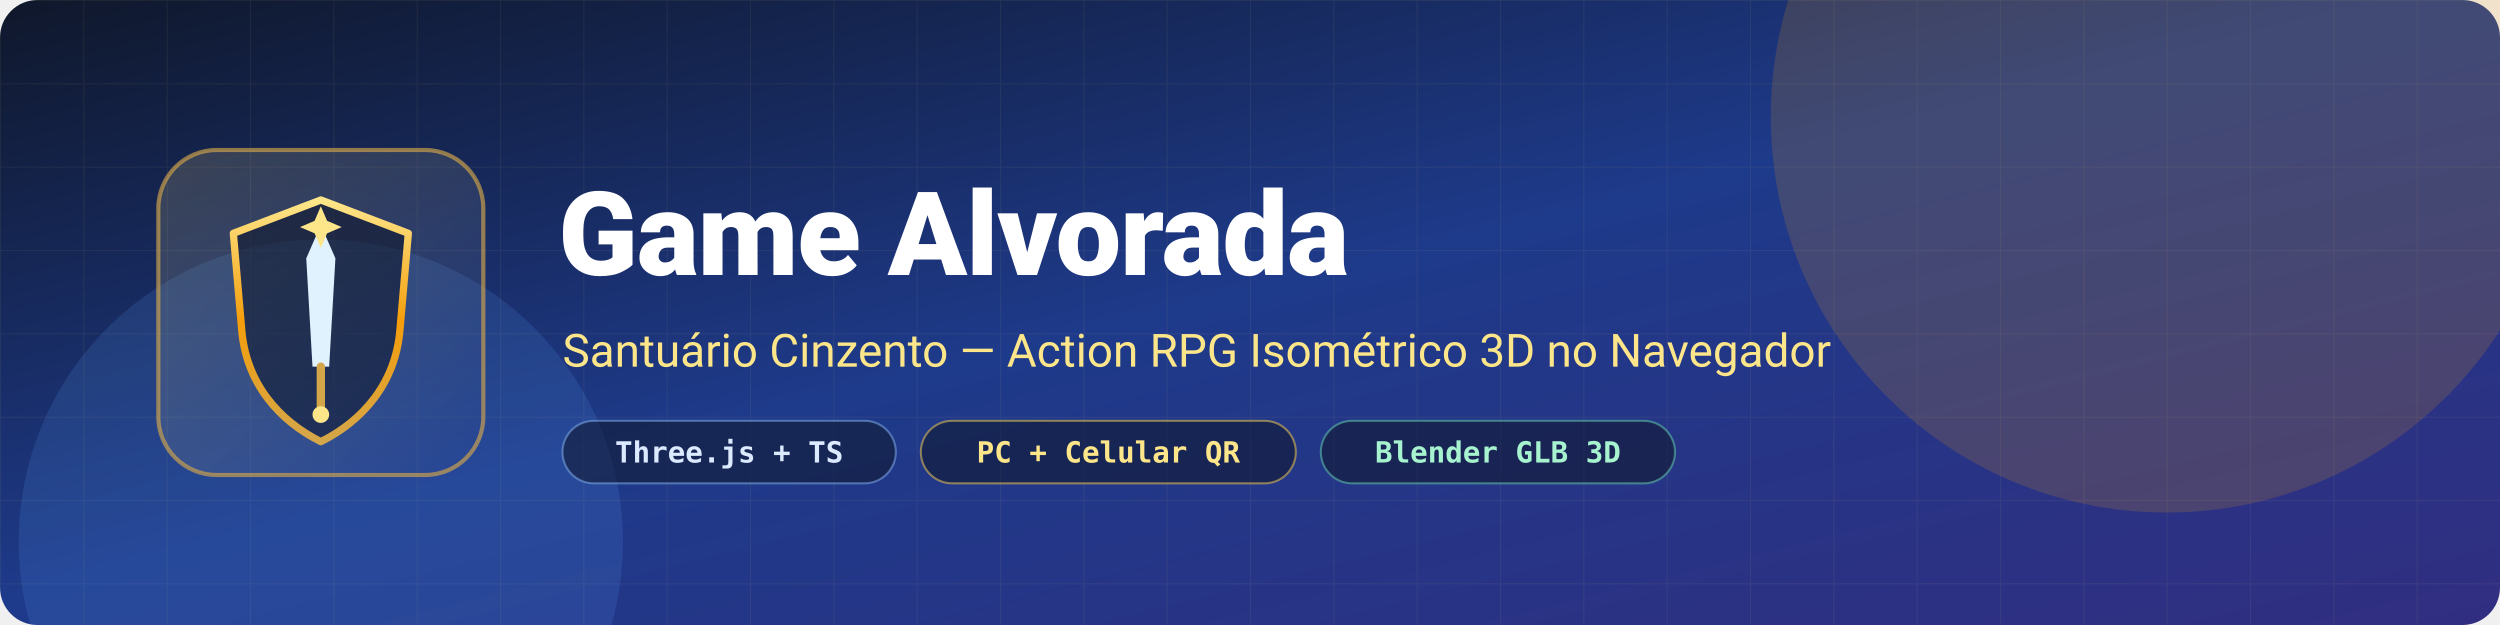
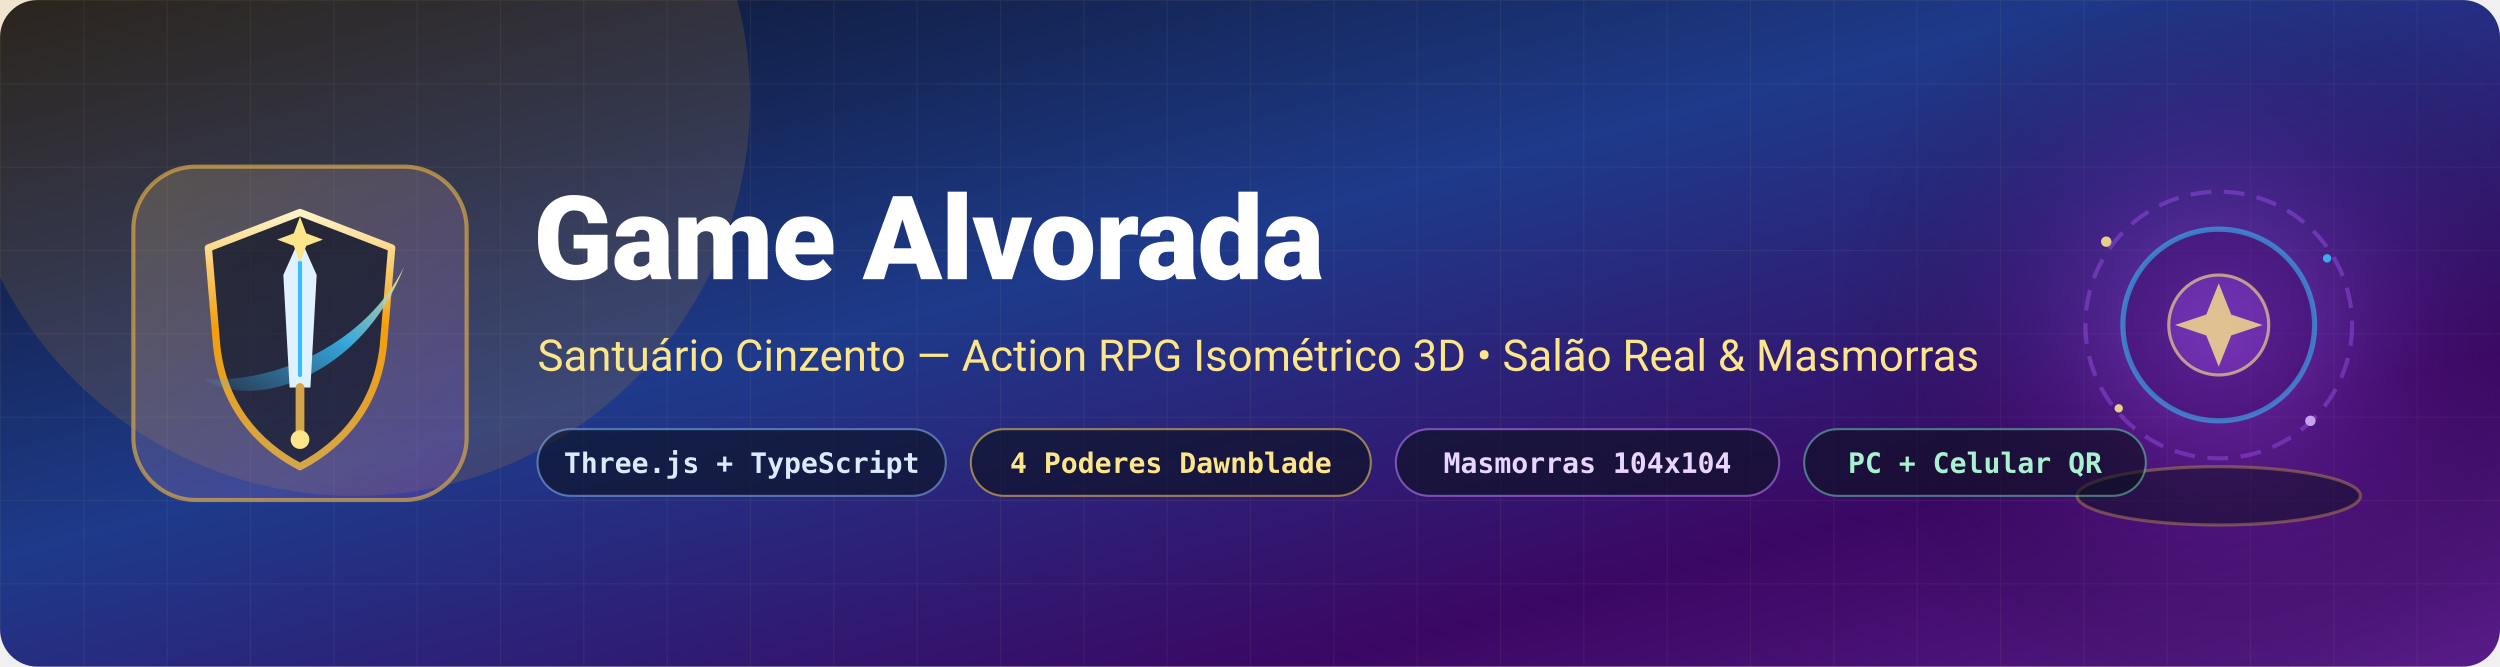
- <svg xmlns="http://www.w3.org/2000/svg" viewBox="0 0 1200 300" width="1200" height="300" role="img" aria-label="Game Alvorada — Santuário Cinzento">
+ <svg xmlns="http://www.w3.org/2000/svg" viewBox="0 0 1200 320" width="1200" height="320" role="img" aria-label="Game Alvorada — Santuário Cinzento">
  <defs>
    <linearGradient id="bgGrad" x1="0%" y1="0%" x2="100%" y2="100%">
-       <stop offset="0%" stop-color="#0F172A" />
-       <stop offset="48%" stop-color="#1E3A8A" />
-       <stop offset="100%" stop-color="#312E81" />
+       <stop offset="0%" stop-color="#0B1120" />
+       <stop offset="42%" stop-color="#1E3A8A" />
+       <stop offset="76%" stop-color="#3B0764" />
+       <stop offset="100%" stop-color="#581C87" />
    </linearGradient>
    <linearGradient id="cardGrad" x1="0%" y1="0%" x2="100%" y2="100%">
-       <stop offset="0%" stop-color="#FDE68A" stop-opacity="0.16" />
-       <stop offset="100%" stop-color="#1E3A8A" stop-opacity="0.22" />
+       <stop offset="0%" stop-color="#FDE68A" stop-opacity="0.18" />
+       <stop offset="100%" stop-color="#A855F7" stop-opacity="0.20" />
    </linearGradient>
    <linearGradient id="goldGrad" x1="0%" y1="0%" x2="0%" y2="100%">
-       <stop offset="0%" stop-color="#FDE68A" />
-       <stop offset="50%" stop-color="#F59E0B" />
+       <stop offset="0%" stop-color="#FEF3C7" />
+       <stop offset="45%" stop-color="#F59E0B" />
      <stop offset="100%" stop-color="#D4A64A" />
    </linearGradient>
+     <linearGradient id="slashGrad" x1="0%" y1="100%" x2="100%" y2="0%">
+       <stop offset="0%" stop-color="#38BDF8" stop-opacity="0.05" />
+       <stop offset="55%" stop-color="#38BDF8" stop-opacity="0.85" />
+       <stop offset="100%" stop-color="#FDE68A" stop-opacity="0.95" />
+     </linearGradient>
+     <radialGradient id="abyssGlow" cx="50%" cy="50%" r="50%">
+       <stop offset="0%" stop-color="#A855F7" stop-opacity="0.55" />
+       <stop offset="55%" stop-color="#581C87" stop-opacity="0.22" />
+       <stop offset="100%" stop-color="#0B1120" stop-opacity="0" />
+     </radialGradient>
    <pattern id="grid" width="40" height="40" patternUnits="userSpaceOnUse">
      <path d="M 40 0 L 0 0 0 40" fill="none" stroke="#FDE68A" stroke-opacity="0.06" stroke-width="1" />
    </pattern>
  </defs>
-   <rect width="1200" height="300" rx="18" fill="url(#bgGrad)" />
-   <rect width="1200" height="300" rx="18" fill="url(#grid)" />
-   <circle cx="1040" cy="56" r="190" fill="#F59E0B" fill-opacity="0.16" />
-   <circle cx="154" cy="260" r="145" fill="#60A5FA" fill-opacity="0.14" />
-   <rect x="76" y="72" width="156" height="156" rx="28" fill="url(#cardGrad)" stroke="#D4A64A" stroke-opacity="0.65" stroke-width="2" />
-   <path d="M154 96 L196 112 L192 158 C190 184 174 202 154 212 C134 202 118 184 116 158 L112 112 Z" fill="#0F172A" fill-opacity="0.55" stroke="url(#goldGrad)" stroke-width="3.5" stroke-linejoin="round" />
-   <path d="M154 108 L161 124 L158 176 L150 176 L147 124 Z" fill="#E0F2FE" />
-   <path d="M136 176 L172 176" stroke="url(#goldGrad)" stroke-width="5" stroke-linecap="round" />
-   <line x1="154" y1="176" x2="154" y2="196" stroke="#D4A64A" stroke-width="4" stroke-linecap="round" />
-   <circle cx="154" cy="199" r="4" fill="#FDE68A" />
-   <polygon points="154,99 157,106 164,109 157,112 154,119 151,112 144,109 151,106" fill="#FDE68A" />
-   <text x="268" y="132" font-family="-apple-system, BlinkMacSystemFont, 'Segoe UI', Roboto, Helvetica, Arial, sans-serif" font-size="56" font-weight="800" fill="#FFFFFF" letter-spacing="-0.5">Game Alvorada</text>
-   <text x="270" y="176" font-family="-apple-system, BlinkMacSystemFont, 'Segoe UI', Roboto, Helvetica, Arial, sans-serif" font-size="22" font-weight="400" fill="#FDE68A">Santuário Cinzento — Action RPG Isométrico 3D no Navegador</text>
-   <g font-family="ui-monospace, SFMono-Regular, Menlo, Consolas, monospace" font-size="14" font-weight="600">
-     <rect x="270" y="202" width="160" height="30" rx="15" fill="#0F172A" fill-opacity="0.55" stroke="#93C5FD" stroke-opacity="0.45" />
-     <text x="350" y="222" text-anchor="middle" fill="#DBEAFE">Three.js + TS</text>
-     <rect x="442" y="202" width="180" height="30" rx="15" fill="#0F172A" fill-opacity="0.55" stroke="#FCD34D" stroke-opacity="0.5" />
-     <text x="532" y="222" text-anchor="middle" fill="#FDE68A">PC + Celular QR</text>
-     <rect x="634" y="202" width="170" height="30" rx="15" fill="#0F172A" fill-opacity="0.55" stroke="#6EE7B7" stroke-opacity="0.45" />
-     <text x="719" y="222" text-anchor="middle" fill="#A7F3D0">Blender GLB 3D</text>
+   <rect width="1200" height="320" rx="18" fill="url(#bgGrad)" />
+   <rect width="1200" height="320" rx="18" fill="url(#grid)" />
+   <circle cx="170" cy="48" r="190" fill="#F59E0B" fill-opacity="0.14" />
+   <circle cx="1065" cy="160" r="185" fill="url(#abyssGlow)" />
+   <g transform="translate(1065 160)" opacity="0.88">
+     <ellipse cx="0" cy="78" rx="68" ry="14" fill="#0B1120" fill-opacity="0.55" stroke="#D4A64A" stroke-opacity="0.45" stroke-width="1.5" />
+     <circle cx="0" cy="-4" r="64" fill="none" stroke="#A855F7" stroke-opacity="0.45" stroke-width="2" stroke-dasharray="10 6" />
+     <circle cx="0" cy="-4" r="46" fill="#3B0764" fill-opacity="0.45" stroke="#38BDF8" stroke-opacity="0.65" stroke-width="2.5" />
+     <circle cx="0" cy="-4" r="24" fill="#A855F7" fill-opacity="0.32" stroke="#FDE68A" stroke-opacity="0.7" stroke-width="1.5" />
+     <polygon points="0,-24 6,-9 21,-4 6,1 0,16 -6,1 -21,-4 -6,-9" fill="#FDE68A" fill-opacity="0.9" />
+     <circle cx="-54" cy="-44" r="2.5" fill="#FDE68A" />
+     <circle cx="52" cy="-36" r="2" fill="#38BDF8" />
+     <circle cx="44" cy="42" r="2.5" fill="#D8B4FE" />
+     <circle cx="-48" cy="36" r="2" fill="#FDE68A" />
+   </g>
+   <rect x="64" y="80" width="160" height="160" rx="30" fill="url(#cardGrad)" stroke="#D4A64A" stroke-opacity="0.72" stroke-width="2" />
+   <path d="M144 102 L188 119 L184 166 C181 194 165 213 144 224 C123 213 107 194 104 166 L100 119 Z" fill="#0B1120" fill-opacity="0.62" stroke="url(#goldGrad)" stroke-width="3.5" stroke-linejoin="round" />
+   <path d="M98 182 C122 198, 174 180, 194 128 C176 164, 134 184, 98 182 Z" fill="url(#slashGrad)" />
+   <path d="M144 114 L152 132 L149 186 L139 186 L136 132 Z" fill="#E0F2FE" />
+   <line x1="144" y1="126" x2="144" y2="180" stroke="#38BDF8" stroke-width="2" stroke-linecap="round" />
+   <path d="M124 186 L164 186" stroke="url(#goldGrad)" stroke-width="5.5" stroke-linecap="round" />
+   <line x1="144" y1="186" x2="144" y2="207" stroke="#D4A64A" stroke-width="4.2" stroke-linecap="round" />
+   <circle cx="144" cy="211" r="4.5" fill="#FDE68A" />
+   <polygon points="144,104 147,112 155,115 147,118 144,126 141,118 133,115 141,112" fill="#FDE68A" />
+   <text x="256" y="134" font-family="-apple-system, BlinkMacSystemFont, 'Segoe UI', Roboto, Helvetica, Arial, sans-serif" font-size="56" font-weight="800" fill="#FFFFFF" letter-spacing="-0.5">Game Alvorada</text>
+   <text x="258" y="178" font-family="-apple-system, BlinkMacSystemFont, 'Segoe UI', Roboto, Helvetica, Arial, sans-serif" font-size="21" font-weight="400" fill="#FDE68A">Santuário Cinzento — Action RPG Isométrico 3D • Salão Real &amp; Masmorras</text>
+   <g font-family="ui-monospace, SFMono-Regular, Menlo, Consolas, monospace" font-size="13.5" font-weight="600">
+     <rect x="258" y="206" width="196" height="32" rx="16" fill="#0B1120" fill-opacity="0.62" stroke="#93C5FD" stroke-opacity="0.5" />
+     <text x="356" y="227" text-anchor="middle" fill="#DBEAFE">Three.js + TypeScript</text>
+     <rect x="466" y="206" width="192" height="32" rx="16" fill="#0B1120" fill-opacity="0.62" stroke="#FCD34D" stroke-opacity="0.55" />
+     <text x="562" y="227" text-anchor="middle" fill="#FDE68A">4 Poderes Dawnblade</text>
+     <rect x="670" y="206" width="184" height="32" rx="16" fill="#0B1120" fill-opacity="0.62" stroke="#C084FC" stroke-opacity="0.55" />
+     <text x="762" y="227" text-anchor="middle" fill="#E9D5FF">Masmorras 104x104</text>
+     <rect x="866" y="206" width="164" height="32" rx="16" fill="#0B1120" fill-opacity="0.62" stroke="#6EE7B7" stroke-opacity="0.5" />
+     <text x="948" y="227" text-anchor="middle" fill="#A7F3D0">PC + Celular QR</text>
  </g>
</svg>
